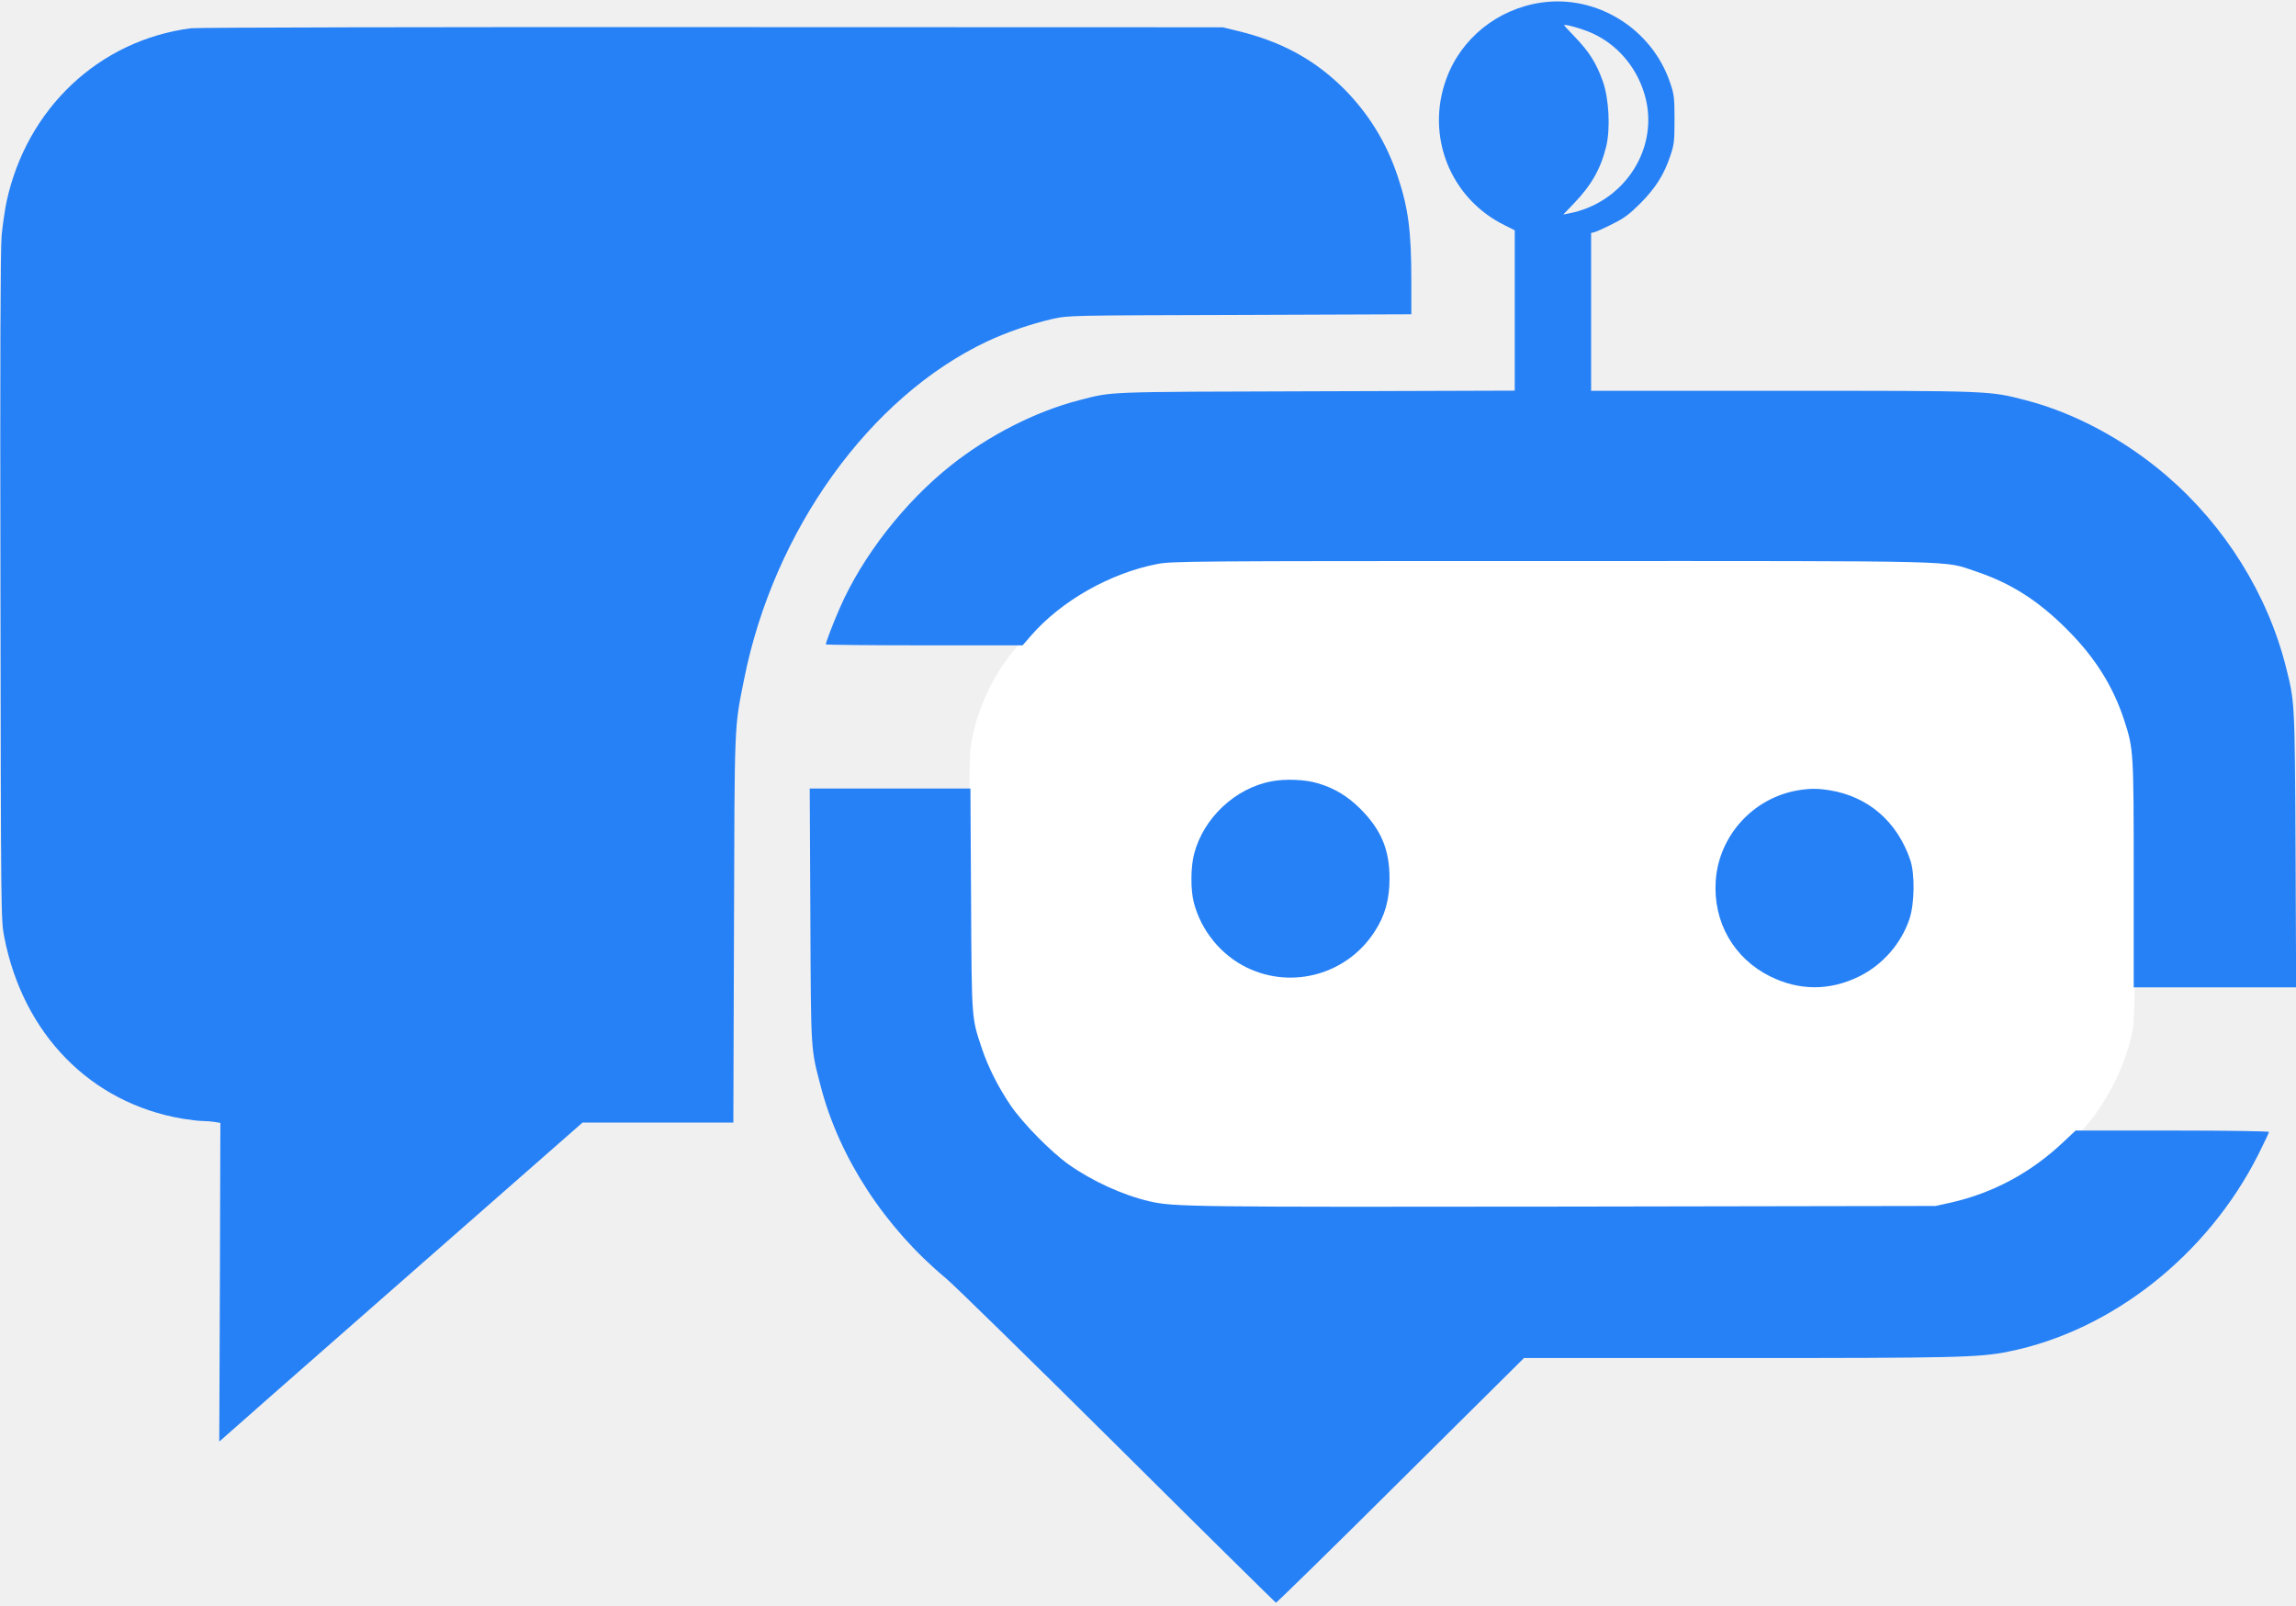
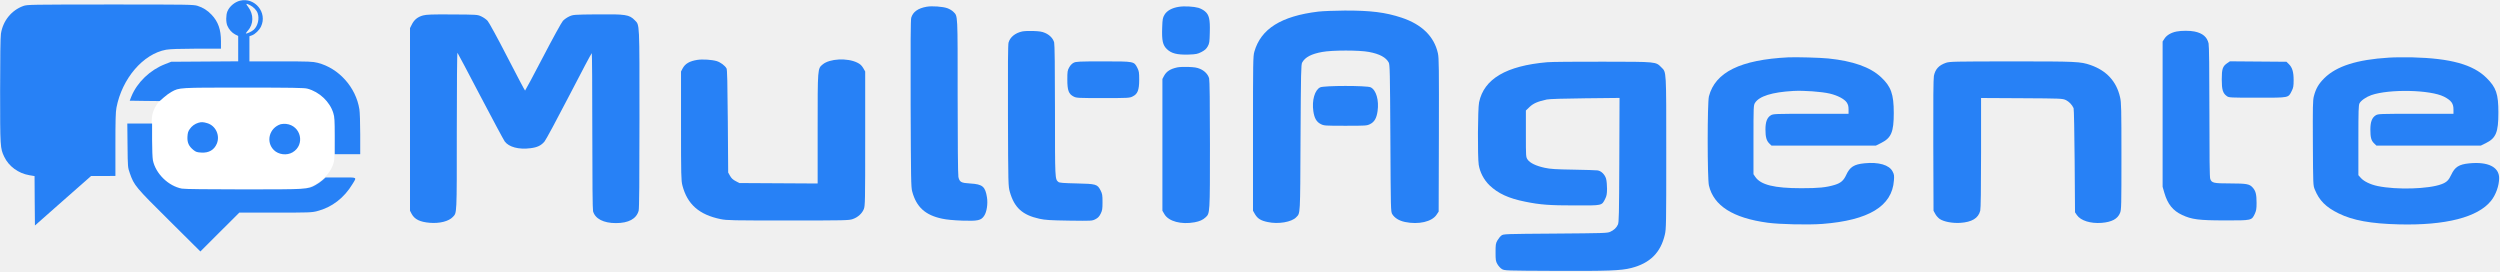
- <svg xmlns="http://www.w3.org/2000/svg" version="1.0" width="732pt" height="512pt" viewBox="0 0 1443 1008" preserveAspectRatio="xMidYMid meet">
-   <g transform="translate(0,1008) scale(0.1,-0.1)" fill="#2781f6" stroke="none">
-     <path fill="#fff" d="M7555 6599 c-476 -32 -946 -282 -1221 -649 -124 -166 -212 -382 -235 -574 -7 -59 -9 -371 -6 -901 4 -878 1 -839 61 -1012 176 -513 724 -913 1346 -983 51 -6 988 -10 2375 -10 2505 -1 2345 -5 2532 56 114 36 305 133 408 205 110 79 281 248 356 354 115 162 196 345 233 527 24 115 24 1724 0 1848 -45 239 -173 464 -378 665 -249 244 -545 391 -926 462 -89 16 -243 17 -2260 19 -1191 1 -2219 -2 -2285 -7z" />
-     <path d="M9685 10070 c-273 -40 -503 -225 -595 -479 -132 -360 25 -753 368 -921 l62 -31 0 -504 0 -504 -1252 -4 c-1351 -4 -1269 -1 -1485 -56 -273 -70 -569 -221 -808 -411 -291 -232 -553 -567 -696 -893 -39 -88 -89 -218 -89 -231 0 -3 278 -6 619 -6 l618 0 52 60 c191 220 497 393 793 451 95 18 180 19 2482 19 2637 0 2455 4 2663 -65 221 -74 392 -183 573 -364 177 -177 290 -357 360 -571 59 -180 60 -198 60 -972 l0 -708 511 0 510 0 -4 868 c-5 937 -4 922 -61 1149 -116 457 -383 884 -749 1199 -263 226 -578 395 -883 474 -233 61 -220 60 -1534 60 l-1200 0 0 496 0 496 23 6 c12 3 63 26 112 51 73 36 106 61 175 130 96 97 148 180 187 296 25 73 27 94 27 230 0 136 -2 157 -27 230 -114 341 -462 557 -812 505z m290 -179 c186 -71 326 -236 371 -437 71 -322 -150 -645 -486 -709 l-35 -7 66 69 c110 114 170 219 204 360 27 113 17 301 -22 410 -40 112 -85 183 -170 272 -40 42 -73 77 -73 79 0 8 83 -13 145 -37z" />
-     <path d="M1200 9909 c-577 -75 -1032 -503 -1159 -1091 -11 -53 -25 -150 -31 -215 -7 -80 -10 -789 -7 -2208 3 -2088 3 -2090 24 -2200 119 -609 542 -1041 1117 -1140 49 -8 107 -15 130 -15 22 0 57 -3 76 -6 l35 -6 -3 -1001 -4 -1002 24 21 c12 12 526 463 1141 1003 l1118 981 474 0 474 0 4 1213 c4 1320 1 1261 63 1571 186 938 790 1778 1527 2126 121 57 277 111 413 142 99 22 101 22 1177 25 l1077 4 0 212 c0 311 -19 455 -85 653 -70 211 -180 391 -333 547 -186 187 -397 303 -677 370 l-90 22 -3210 1 c-1765 1 -3239 -2 -3275 -7z" />
-     <path d="M7990 5175 c-227 -43 -426 -230 -485 -455 -22 -83 -23 -226 -2 -307 46 -177 171 -330 334 -409 285 -138 629 -42 802 226 66 101 94 203 94 335 0 180 -52 305 -182 436 -80 80 -165 132 -269 162 -78 24 -205 29 -292 12z" />
-     <path d="M5093 4333 c4 -873 1 -829 67 -1082 116 -443 402 -881 783 -1198 51 -42 537 -518 1080 -1057 543 -540 992 -982 996 -984 4 -1 357 344 783 768 l776 770 1338 0 c1381 0 1524 3 1709 41 646 130 1248 605 1567 1236 37 74 68 139 68 144 0 5 -254 9 -607 9 l-608 0 -80 -75 c-202 -190 -436 -316 -700 -377 l-100 -22 -2325 -4 c-2357 -3 -2464 -2 -2615 33 -169 39 -359 126 -509 232 -112 80 -288 259 -363 369 -79 116 -143 243 -183 363 -64 192 -63 170 -67 934 l-4 697 -505 0 -505 0 4 -797z" />
-     <path d="M11302 5119 c-283 -47 -500 -285 -519 -570 -17 -258 113 -486 342 -600 184 -91 376 -91 560 0 148 73 265 208 316 362 32 97 34 283 5 369 -82 242 -265 400 -507 439 -74 12 -122 12 -197 0z" />
+ <svg xmlns="http://www.w3.org/2000/svg" version="1.0" width="4723pt" height="512pt" viewBox="0 0 3339 362" preserveAspectRatio="xMidYMid meet">
+   <g transform="translate(0,362) scale(0.1,-0.1)" fill="#2781f6" stroke="none">
+     <path fill="#fff" d="M2403 2445 c-186 -50 -342 -206 -372 -369 -14 -75 -14 -525 -1 -597 6 -30 24 -82 40 -115 58 -118 215 -233 358 -263 36 -7 303 -11 824 -11 668 0 778 2 831 16 183 47 339 195 376 355 6 24 11 166 11 314 0 295 -7 349 -57 435 -39 67 -120 141 -199 182 -136 71 -90 68 -968 67 -647 0 -801 -3 -843 -14z" />
+     <path d="M3205 3611 c-72 -18 -142 -77 -169 -143 -20 -47 -21 -145 -1 -191 20 -49 61 -95 106 -118 l39 -19 0 -170 0 -169 -447 -3 -448 -3 -82 -32 c-199 -77 -372 -242 -449 -430 l-23 -58 200 -3 200 -2 55 48 c30 27 77 61 103 75 105 58 95 57 966 57 636 0 810 -3 850 -14 160 -43 298 -173 346 -327 16 -53 19 -93 19 -305 l0 -244 170 0 170 0 0 268 c0 147 -5 296 -11 332 -47 295 -275 549 -557 621 -68 17 -113 19 -494 19 l-418 0 0 168 0 168 34 12 c43 16 98 69 121 118 88 185 -82 393 -280 345z m133 -60 c45 -23 87 -66 101 -104 27 -72 5 -173 -51 -224 -24 -23 -97 -57 -105 -50 -2 3 10 20 26 38 78 85 80 216 6 314 -38 49 -33 55 23 26z" />
+     <path d="M310 3540 c-158 -57 -272 -197 -299 -370 -7 -40 -11 -328 -11 -760 0 -753 1 -771 55 -884 60 -127 188 -221 334 -246 l71 -12 2 -330 3 -330 375 331 375 330 163 0 162 1 0 419 c0 321 3 437 14 493 75 390 357 719 664 774 55 9 172 13 405 14 l327 0 0 98 c0 157 -38 264 -126 356 -55 58 -114 95 -187 118 -55 17 -122 18 -1165 18 -1075 -1 -1109 -1 -1162 -20z" />
+     <path d="M12375 3530 c-116 -21 -182 -69 -205 -147 -8 -27 -10 -359 -8 -1148 4 -1010 5 -1116 21 -1173 56 -208 175 -316 400 -363 59 -13 156 -22 269 -26 208 -7 252 2 293 66 34 51 50 158 37 243 -23 147 -59 177 -222 187 -124 7 -144 18 -160 87 -6 22 -10 492 -10 1072 0 1129 3 1072 -57 1134 -15 16 -50 37 -79 48 -61 22 -206 33 -279 20z" />
+     <path d="M15745 3529 c-92 -14 -160 -52 -192 -106 -24 -41 -27 -57 -31 -172 -6 -173 7 -233 63 -287 60 -58 136 -77 287 -73 104 4 120 7 174 34 45 24 65 41 84 75 23 41 25 58 28 187 5 176 -9 236 -66 283 -20 17 -58 37 -84 45 -63 18 -190 26 -263 14z" />
+     <path d="M17607 3465 c-496 -60 -767 -230 -854 -536 -17 -60 -18 -128 -18 -1094 l0 -1030 27 -47 c35 -58 77 -85 170 -104 141 -31 320 0 380 64 56 59 53 1 58 1057 5 887 7 983 22 1010 39 71 123 115 268 141 134 25 498 25 625 0 142 -27 225 -72 263 -141 15 -27 17 -123 22 -1010 5 -965 5 -981 25 -1015 31 -51 90 -88 170 -105 181 -38 360 3 422 97 l28 42 3 1020 c2 906 1 1029 -13 1094 -50 225 -214 386 -485 476 -217 72 -415 96 -760 95 -135 -1 -294 -7 -353 -14z" />
+     <path d="M5650 3414 c-71 -19 -119 -57 -150 -120 l-25 -49 0 -1220 0 -1220 22 -42 c39 -73 111 -108 242 -119 131 -11 254 20 308 78 55 59 53 9 53 1150 0 615 4 1048 9 1043 5 -6 143 -265 306 -578 164 -312 310 -585 325 -606 55 -75 188 -111 342 -91 93 11 144 36 189 89 19 22 167 297 329 610 162 314 298 570 303 571 4 0 7 -467 7 -1037 0 -683 4 -1051 10 -1075 28 -100 140 -158 305 -158 170 0 274 57 304 165 8 28 11 399 11 1226 0 1306 3 1252 -62 1318 -74 76 -121 83 -508 79 -306 -3 -316 -4 -367 -27 -29 -13 -68 -40 -86 -60 -18 -20 -138 -238 -266 -484 -128 -246 -236 -447 -239 -447 -4 0 -110 202 -237 448 -126 246 -245 463 -263 483 -18 20 -56 47 -85 60 -51 24 -58 24 -387 26 -271 2 -345 -1 -390 -13z" />
+     <path d="M13653 3200 c-93 -20 -162 -75 -183 -148 -8 -26 -10 -320 -8 -977 3 -934 4 -941 25 -1018 60 -211 168 -309 395 -359 78 -17 141 -21 398 -25 304 -4 305 -4 350 19 34 17 51 35 70 73 22 44 25 63 25 155 0 93 -3 111 -25 155 -44 85 -58 89 -321 95 -181 4 -230 8 -244 20 -45 38 -45 30 -45 952 0 578 -4 886 -11 911 -14 53 -60 101 -121 127 -41 18 -76 23 -158 26 -58 2 -124 -1 -147 -6z" />
+     <path d="M29071 3199 c-71 -14 -130 -48 -159 -92 l-27 -41 0 -970 0 -971 23 -80 c44 -151 114 -239 237 -296 128 -60 223 -73 570 -73 361 -1 359 -1 401 87 20 43 24 68 24 147 0 116 -12 161 -53 206 -43 47 -78 53 -305 54 -216 0 -242 6 -261 61 -8 22 -11 291 -11 898 0 559 -4 882 -11 911 -20 86 -78 136 -187 159 -61 13 -177 13 -241 0z" />
+     <path d="M23885 2854 c-639 -32 -976 -198 -1060 -521 -22 -84 -22 -1098 0 -1191 64 -271 321 -434 785 -497 162 -22 540 -30 730 -16 620 48 932 237 956 581 5 65 3 81 -18 120 -45 87 -185 128 -375 109 -140 -14 -195 -49 -244 -155 -35 -76 -72 -108 -152 -133 -115 -35 -214 -45 -447 -45 -365 0 -544 45 -617 153 l-23 34 0 460 c0 442 1 461 20 492 56 90 228 144 510 160 143 8 378 -9 489 -35 105 -25 195 -72 227 -119 18 -28 24 -49 24 -93 l0 -58 -502 0 c-487 0 -504 -1 -536 -20 -50 -30 -72 -88 -72 -189 0 -102 14 -151 52 -188 l29 -28 697 0 697 0 70 35 c136 68 169 147 169 400 0 253 -36 354 -170 479 -144 135 -375 216 -704 250 -108 11 -431 20 -535 15z" />
+     <path d="M31904 2850 c-423 -26 -698 -114 -860 -275 -76 -76 -113 -140 -139 -242 -14 -53 -15 -140 -13 -625 3 -562 3 -563 26 -620 59 -146 148 -235 317 -318 190 -94 433 -138 805 -147 625 -16 1057 95 1232 315 64 79 108 203 108 303 0 148 -148 222 -400 197 -136 -13 -192 -49 -240 -153 -34 -73 -62 -100 -129 -125 -171 -65 -601 -78 -854 -25 -95 20 -181 61 -222 106 l-35 39 0 466 c0 394 2 469 15 494 19 37 90 86 159 110 242 83 787 71 969 -21 97 -50 127 -90 127 -171 l0 -58 -502 0 c-487 0 -504 -1 -536 -20 -50 -31 -72 -88 -72 -190 0 -106 11 -148 51 -186 l30 -29 697 0 697 0 67 33 c136 67 168 144 168 406 0 253 -29 337 -159 466 -180 178 -478 261 -991 274 -102 2 -244 1 -316 -4z" />
+     <path d="M9312 2820 c-102 -16 -161 -50 -195 -113 l-22 -42 0 -725 c0 -664 2 -731 18 -795 65 -253 223 -393 512 -452 83 -17 155 -18 900 -18 766 0 813 1 864 19 69 24 125 75 148 134 17 44 18 103 18 942 l0 895 -27 47 c-21 35 -41 53 -80 72 -134 65 -367 53 -460 -24 -69 -57 -68 -43 -68 -862 l0 -729 -523 3 -523 3 -49 26 c-36 18 -57 38 -75 70 l-25 44 -5 685 c-4 510 -8 690 -17 706 -22 39 -82 83 -132 98 -64 19 -191 27 -259 16z" />
+     <path d="M14340 2782 c-21 -10 -45 -34 -60 -62 -23 -41 -25 -55 -25 -165 0 -143 18 -191 85 -225 37 -19 58 -20 391 -20 336 0 355 1 395 21 68 32 89 86 89 224 0 98 -3 116 -25 159 -45 87 -40 86 -455 86 -323 0 -364 -2 -395 -18z" />
+     <path d="M20665 2789 c-548 -48 -844 -222 -910 -535 -18 -83 -21 -729 -5 -834 16 -101 69 -202 143 -274 114 -110 257 -176 478 -220 201 -41 322 -50 666 -50 367 -1 356 -4 402 88 20 39 24 64 25 134 0 48 -5 108 -13 135 -16 56 -65 104 -113 111 -18 3 -163 7 -323 10 -242 4 -306 8 -385 25 -115 25 -196 64 -227 110 -23 34 -23 38 -23 344 l0 311 49 47 c50 48 110 74 231 100 35 7 222 13 513 16 l458 5 -3 -829 c-3 -739 -5 -832 -19 -863 -20 -44 -53 -74 -104 -97 -37 -17 -94 -18 -732 -23 -682 -5 -692 -5 -720 -26 -15 -11 -39 -41 -53 -65 -23 -40 -25 -55 -25 -159 0 -104 2 -119 25 -159 14 -25 41 -54 60 -65 34 -21 50 -21 710 -24 711 -3 878 3 1017 38 251 64 393 205 449 445 18 75 19 138 19 1090 0 1122 3 1077 -65 1145 -77 77 -56 75 -780 76 -355 1 -690 -2 -745 -7z" />
+     <path d="M25991 2781 c-95 -33 -142 -84 -161 -174 -7 -36 -10 -327 -8 -927 l3 -875 23 -42 c12 -24 40 -54 60 -68 56 -37 169 -58 272 -52 157 10 244 62 269 163 7 29 11 280 11 774 l0 731 543 -3 c529 -3 543 -4 588 -24 43 -20 85 -63 105 -109 5 -11 11 -329 14 -706 l5 -685 25 -37 c51 -74 182 -115 329 -104 138 11 216 53 248 134 17 45 18 92 18 758 0 634 -2 718 -18 785 -48 213 -181 357 -394 431 -136 47 -186 49 -1058 49 -771 -1 -823 -2 -874 -19z" />
+     <path d="M29750 2778 c-63 -43 -75 -77 -75 -218 0 -139 14 -185 68 -224 28 -20 40 -21 407 -21 433 0 412 -4 460 91 21 42 25 63 25 144 0 110 -18 170 -66 216 l-30 29 -378 3 -377 3 -34 -23z" />
+     <path d="M15725 2720 c-94 -20 -145 -53 -178 -113 l-22 -42 0 -880 0 -880 27 -46 c56 -96 224 -141 403 -108 69 13 109 31 148 67 57 54 57 47 57 971 0 560 -4 859 -11 884 -14 53 -60 101 -121 127 -41 18 -76 23 -158 26 -58 2 -123 -1 -145 -6z" />
+     <path d="M17632 2453 c-72 -35 -112 -174 -91 -318 13 -92 42 -144 99 -172 43 -22 54 -23 330 -23 276 0 287 1 330 23 57 28 86 80 99 172 21 146 -19 284 -93 319 -51 24 -625 24 -674 -1z" />
+     <path d="M2648 1980 c-47 -14 -88 -44 -115 -84 -22 -30 -28 -52 -31 -105 -3 -77 18 -124 81 -175 32 -26 48 -31 106 -34 100 -6 170 35 206 120 45 110 -16 240 -129 273 -54 16 -77 17 -118 5z" />
+     <path d="M1702 1678 c3 -291 3 -294 31 -373 57 -162 75 -184 526 -631 l416 -413 260 260 260 259 481 0 c449 0 486 1 559 20 196 50 361 177 472 362 58 96 73 88 -157 88 l-202 0 -43 -38 c-24 -21 -66 -50 -94 -65 -101 -56 -117 -57 -957 -57 -472 0 -792 4 -825 10 -180 33 -351 200 -388 378 -6 30 -11 150 -11 272 l0 220 -166 0 -165 0 3 -292z" />
+     <path d="M3748 1961 c-153 -49 -202 -235 -92 -345 62 -62 173 -76 250 -31 172 101 114 358 -86 380 -25 2 -57 0 -72 -4z" />
  </g>
</svg>
